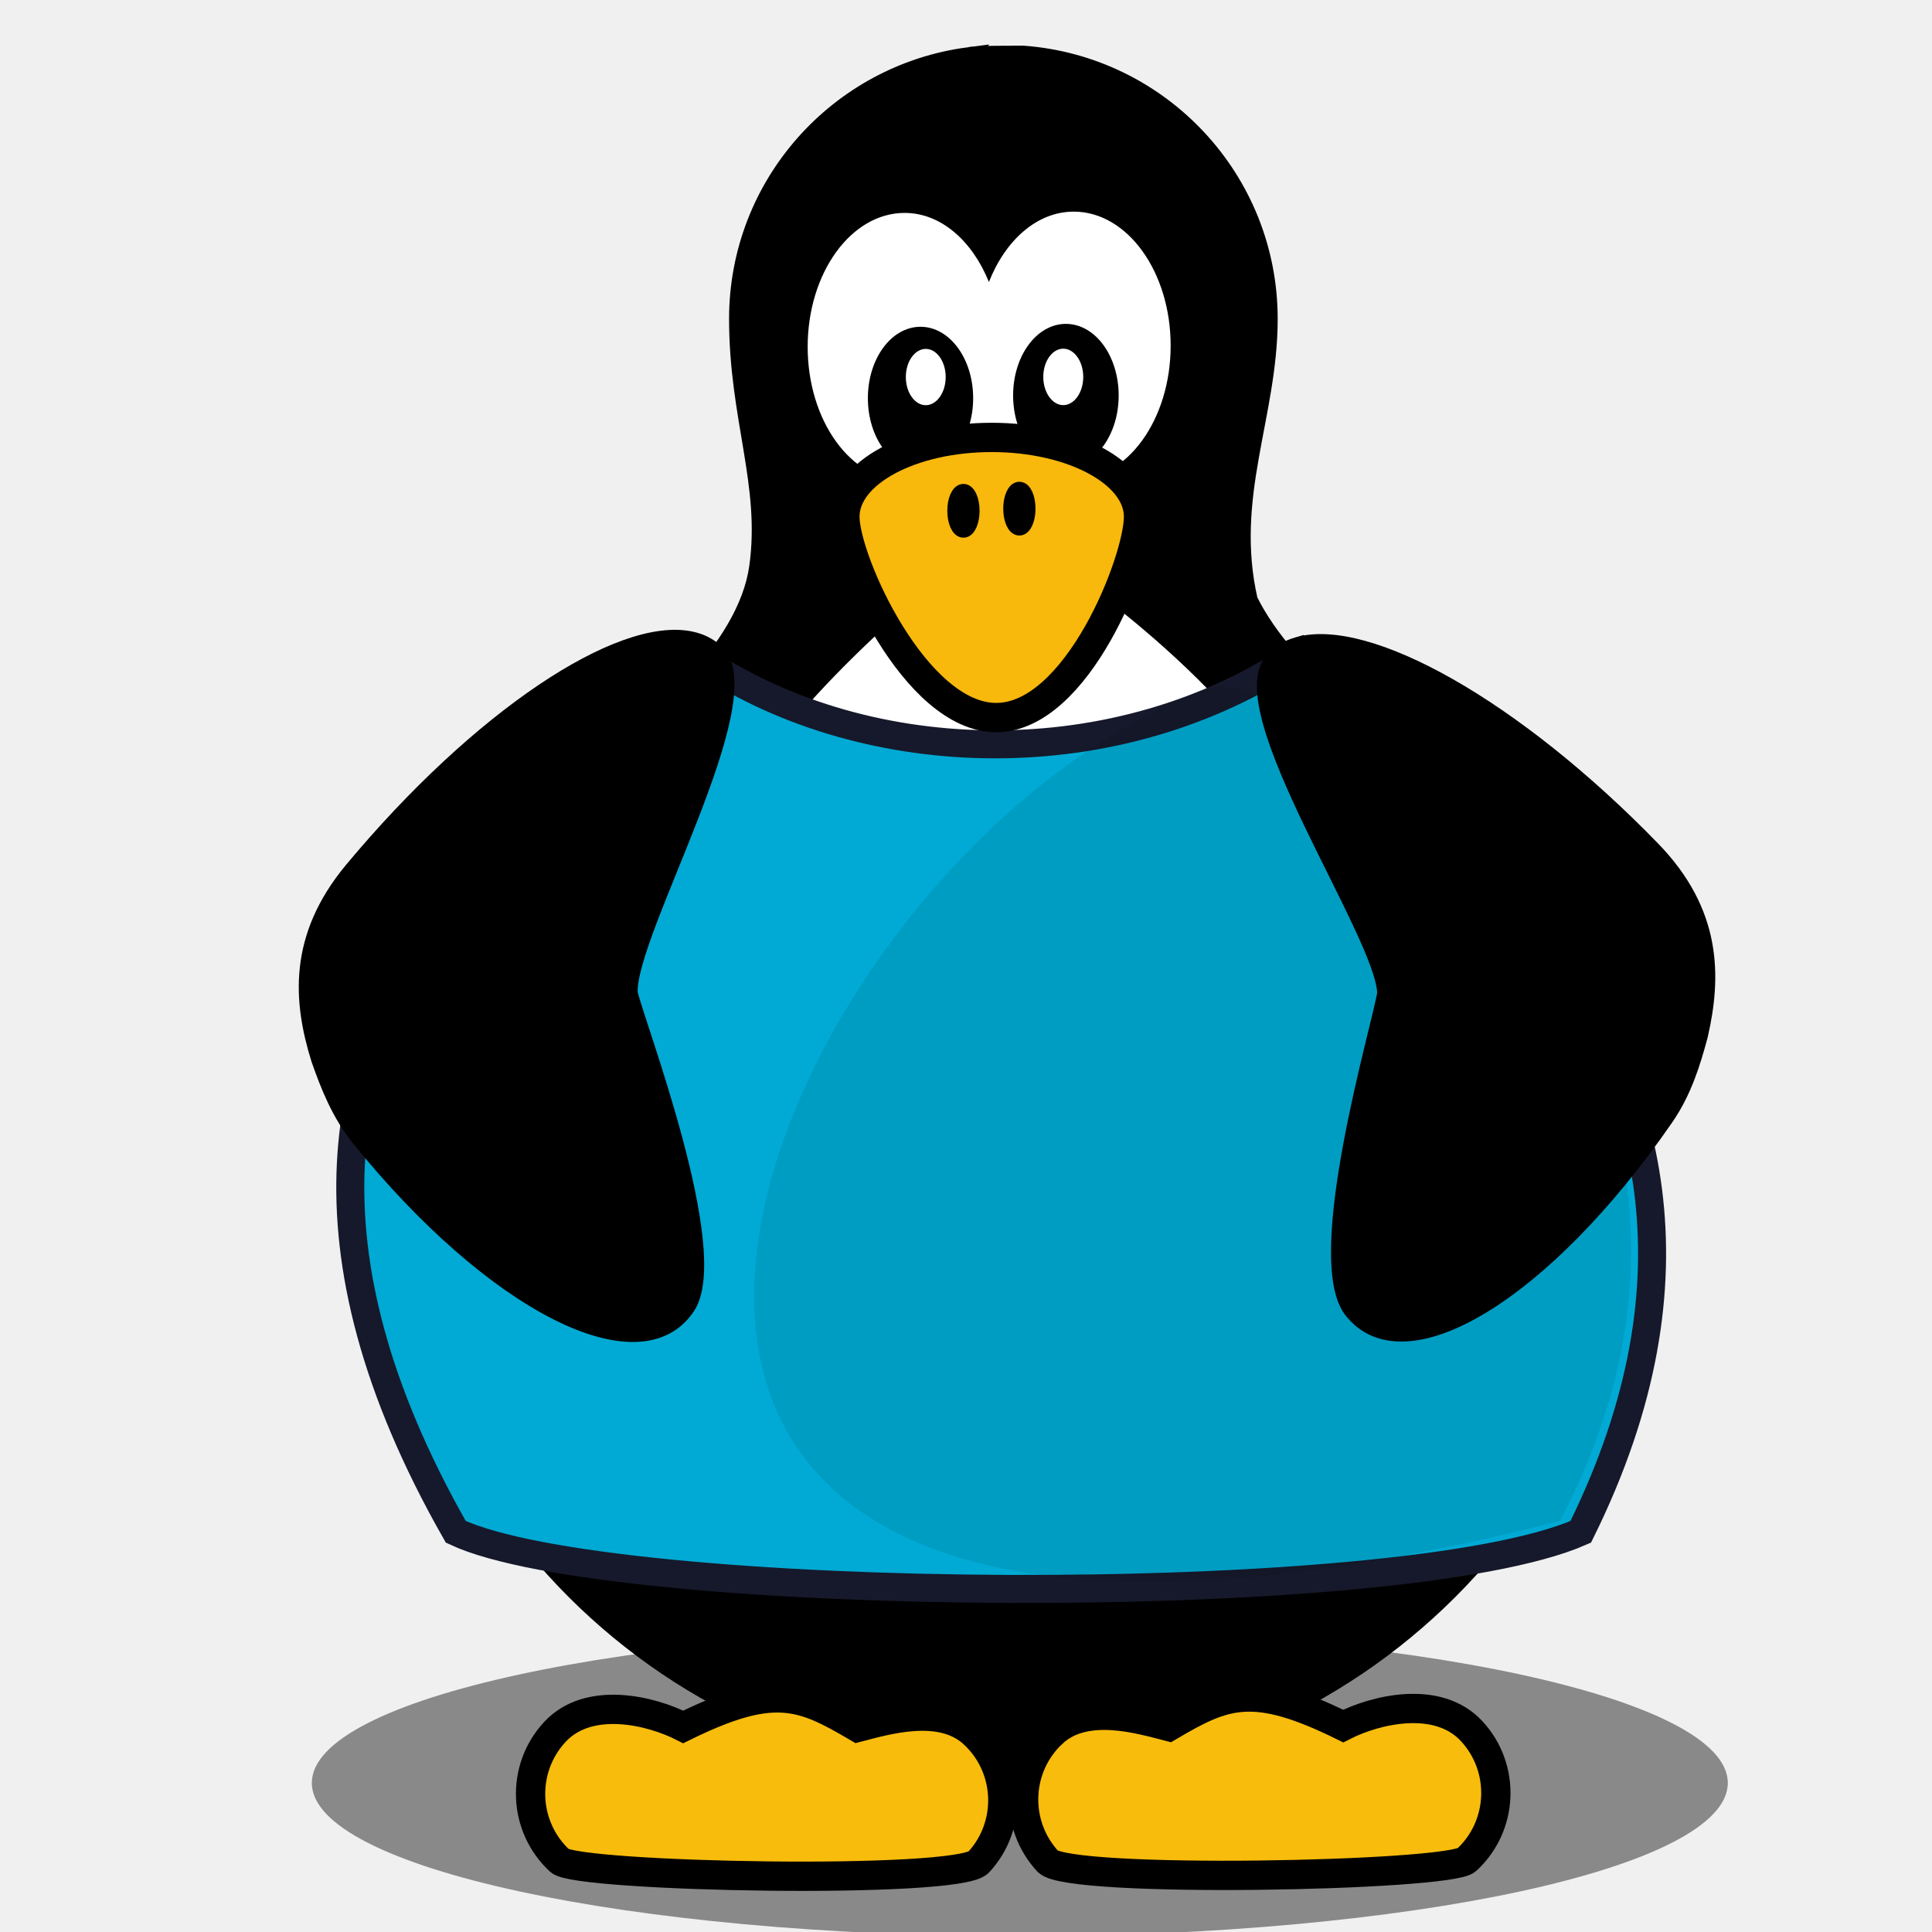
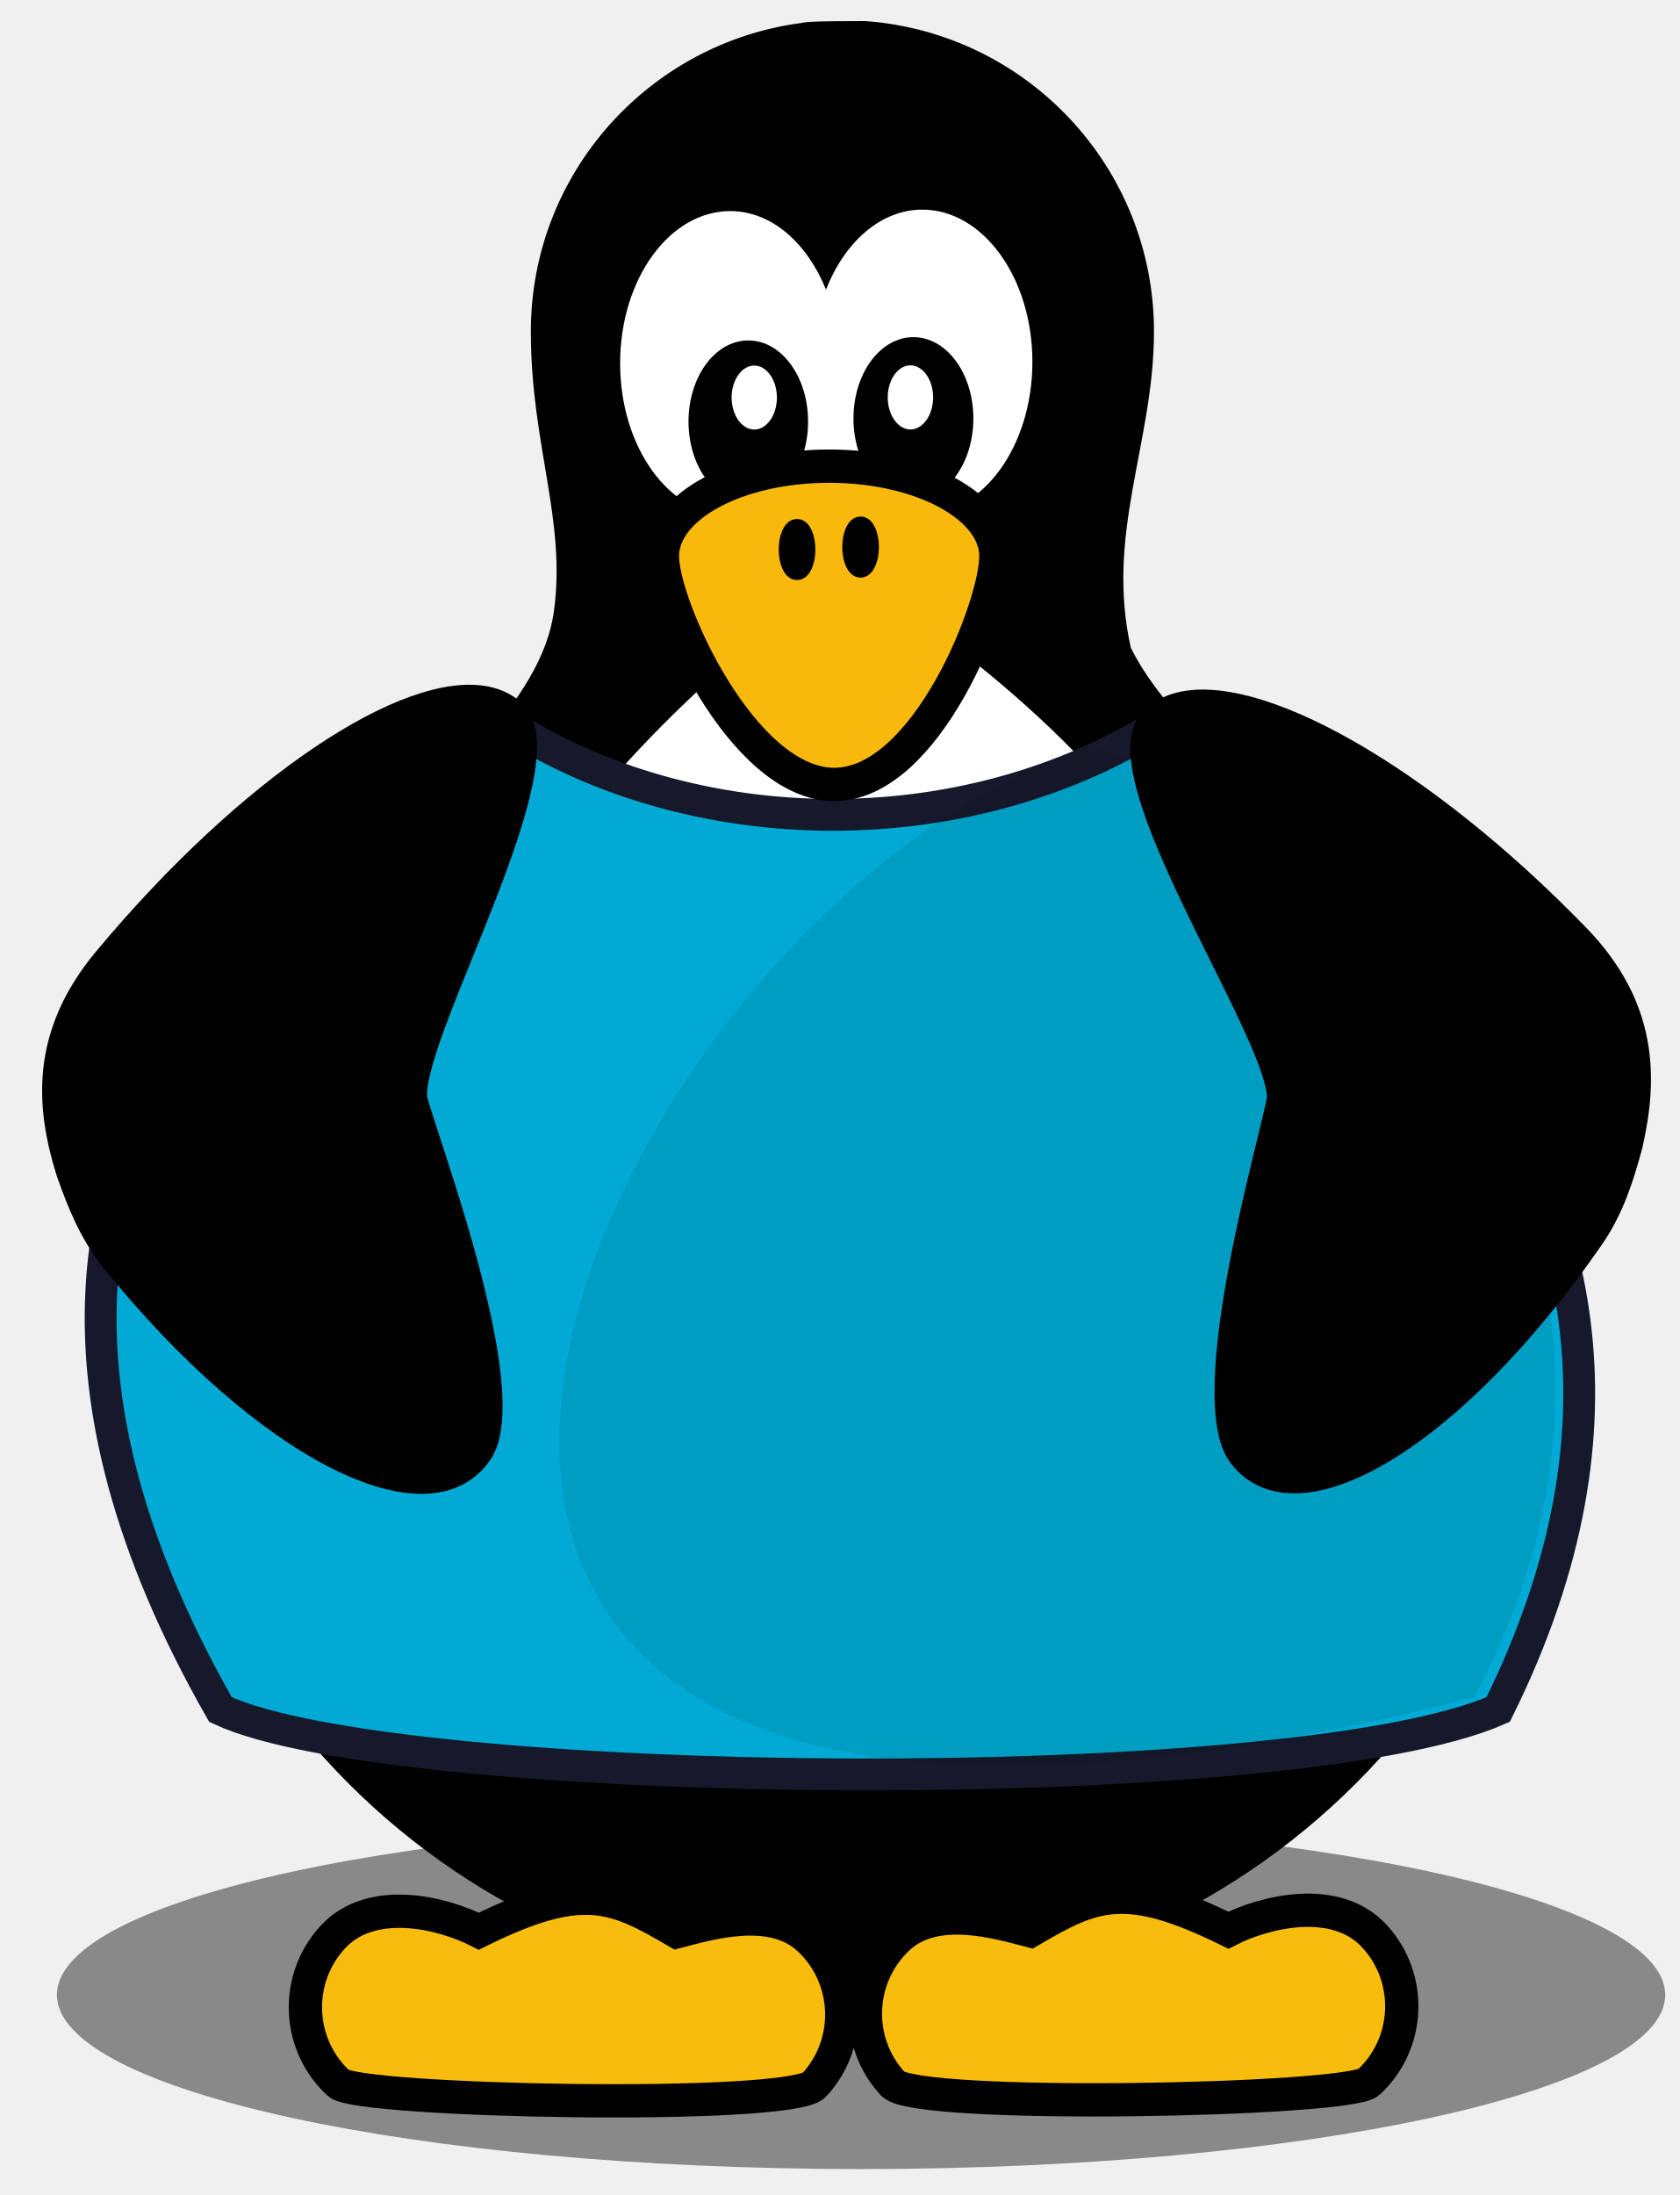
- <svg xmlns="http://www.w3.org/2000/svg" id="svg2975" width="810" height="810" version="1.0">
+ <svg xmlns="http://www.w3.org/2000/svg" id="svg2975" width="620" height="810" version="1.0">
  <defs id="defs2978">
    <linearGradient id="linearGradient1545">
      <stop id="stop1546" offset="0" style="stop-color:#ffffff;stop-opacity:1;" />
      <stop id="stop1547" offset="1" style="stop-color:#ffffff;stop-opacity:0;" />
    </linearGradient>
  </defs>
  <g id="g2326" transform="translate(15.54702,7.773512)">
-     <path transform="matrix(1.101523,0,0,1,327.6356,274.1949)" d="m 346.076,465.537 a 269.474,64.291 0 1 1 -538.949,0 269.474,64.291 0 1 1 538.949,0 z" id="path3799" style="opacity:0.429;fill:#000000;fill-opacity:1;fill-rule:nonzero;stroke:none" />
-     <path style="fill:#000000;fill-opacity:1;fill-rule:nonzero;stroke:#000000;stroke-width:6.314;stroke-linecap:round;stroke-linejoin:miter;stroke-miterlimit:4;stroke-opacity:1;stroke-dashoffset:0" d="m 390.426,15.199 c -54.778,7.224 -97.149,53.987 -97.149,110.724 0,41.551 13.264,69.53 8.459,103.879 -9.742,69.644 -152.763,123.014 -152.763,246.088 0,143.386 116.377,259.762 259.762,259.762 143.386,0 259.762,-116.377 259.762,-259.762 0,-124.928 -127.602,-166.813 -159.901,-232.141 -9.88,-43.349 8.376,-77.109 8.376,-117.826 0,-58.941 -45.682,-107.14 -103.542,-111.394 -40.164,-0.047 -11.874,1.768 -23.005,0.671 z" id="path1564" />
-     <path id="path1568" d="m 367.323,248.494 c -34.816,31.621 -101.174,92.727 -101.174,174.766 0,101.037 64.584,183.013 144.146,183.013 79.562,0 144.146,-81.976 144.146,-183.013 0,-84.982 -69.333,-146.903 -107.606,-176.897 -13.088,-10.257 -66.94,-9.287 -79.511,2.131 z" style="fill:#ffffff;fill-opacity:1;fill-rule:nonzero;stroke:#ffffff;stroke-width:6.314;stroke-linecap:round;stroke-linejoin:miter;stroke-miterlimit:4;stroke-opacity:1;stroke-dashoffset:0" />
-     <path id="rect1313" d="m 276.503,267.359 c 67.819,46.71 172.121,51.226 248.928,1.402 14.301,39.777 229.049,149.053 121.754,365.689 -75.99,33.475 -407.089,30.361 -471.64,0 C 37.722,392.666 264.936,304.742 276.503,267.359 z" style="fill:#00aad4;fill-opacity:1;fill-rule:nonzero;stroke:#16192b;stroke-width:11.747;stroke-linecap:round;stroke-linejoin:miter;stroke-miterlimit:4;stroke-opacity:1;stroke-dasharray:none;stroke-dashoffset:0" />
-     <path style="fill:#ffffff;fill-opacity:1;fill-rule:nonzero;stroke:none" d="m 434.623,80.955 c -15.411,0 -28.675,12.009 -35.563,29.499 -6.95,-17.195 -20.081,-28.962 -35.333,-28.962 -22.432,0 -40.655,25.151 -40.654,56.159 0,31.008 18.223,56.185 40.654,56.185 15.409,0 55.642,-0.537 70.896,-0.537 22.432,0 40.629,-25.151 40.629,-56.159 0,-31.008 -18.197,-56.185 -40.629,-56.185 z" id="path1570" />
-     <path style="fill:#000000;fill-opacity:1;fill-rule:nonzero;stroke:#000000;stroke-width:5;stroke-linecap:round;stroke-linejoin:miter;stroke-miterlimit:4;stroke-opacity:1;stroke-dashoffset:0" id="path1574" d="m 347.492,356.367 a 34.345,47.477 0 1 1 -68.69,0 34.345,47.477 0 1 1 68.69,0 z" transform="matrix(0.598967,0,0,0.598967,182.8189,-54.28838)" />
-     <path style="fill:#ffffff;fill-opacity:1;fill-rule:nonzero;stroke:#000000;stroke-width:5;stroke-linecap:round;stroke-linejoin:miter;stroke-miterlimit:4;stroke-opacity:1;stroke-dashoffset:0" id="path1576" d="m 347.492,356.367 a 34.345,47.477 0 1 1 -68.69,0 34.345,47.477 0 1 1 68.69,0 z" transform="matrix(0.262408,0,0,0.262408,290.4107,56.78983)" />
-     <path style="fill:#000000;fill-opacity:1;fill-rule:nonzero;stroke:#000000;stroke-width:5;stroke-linecap:round;stroke-linejoin:miter;stroke-miterlimit:4;stroke-opacity:1;stroke-dashoffset:0" id="path1580" d="m 347.492,356.367 a 34.345,47.477 0 1 1 -68.69,0 34.345,47.477 0 1 1 68.69,0 z" transform="matrix(0.600571,0,0,0.600571,243.2663,-55.99652)" />
-     <path style="fill:#ffffff;fill-opacity:1;fill-rule:nonzero;stroke:#000000;stroke-width:5;stroke-linecap:round;stroke-linejoin:miter;stroke-miterlimit:4;stroke-opacity:1;stroke-dashoffset:0" id="path1582" d="m 347.492,356.367 a 34.345,47.477 0 1 1 -68.69,0 34.345,47.477 0 1 1 68.69,0 z" transform="matrix(0.263111,0,0,0.263111,347.8377,56.48213)" />
-     <path id="path2335" d="m 493.205,280.126 c 39.221,-5.842 252.531,146.553 145.235,349.757 C 123.357,761.309 301.495,346.106 493.205,280.126 z" style="opacity:0.082;fill:#000000;fill-opacity:1;fill-rule:nonzero;stroke:none" />
-     <path style="fill:#000000;fill-opacity:1;fill-rule:nonzero;stroke:#000000;stroke-width:5.693;stroke-linecap:round;stroke-linejoin:miter;stroke-miterlimit:4;stroke-opacity:1;stroke-dashoffset:0" d="m 528.211,262.217 c -4.201,1.228 -7.723,3.344 -10.482,6.39 -18.994,20.967 46.165,115.075 46.97,139.912 -1.611,11.936 -31.267,110.995 -13.962,133.328 22.433,28.951 81.794,-7.198 132.48,-80.707 7.63,-11.065 11.303,-23.058 14.411,-34.624 5.744,-24.988 5.858,-51.993 -20.05,-78.663 -57.9,-59.603 -119.963,-94.235 -149.367,-85.635 z" id="path1586" />
-     <path style="fill:#000000;fill-opacity:1;fill-rule:nonzero;stroke:#000000;stroke-width:5.693;stroke-linecap:round;stroke-linejoin:miter;stroke-miterlimit:4;stroke-opacity:1;stroke-dashoffset:0" d="m 274.184,259.797 c 4.282,0.905 7.955,2.745 10.939,5.572 20.537,19.458 -37.259,118.259 -36.168,143.086 2.517,11.778 39.637,108.289 24.085,131.876 -20.161,30.577 -82.104,-0.942 -138.247,-70.374 -8.451,-10.452 -13.028,-22.129 -17.009,-33.425 -7.632,-24.477 -9.804,-51.396 13.995,-79.963 53.188,-63.843 112.431,-103.105 142.405,-96.772 z" id="path1614" />
-     <path style="fill:#f8b80c;fill-opacity:1;fill-rule:nonzero;stroke:#000000;stroke-width:12.281;stroke-linecap:round;stroke-linejoin:miter;stroke-miterlimit:4;stroke-opacity:1;stroke-dasharray:none;stroke-dashoffset:0" d="m 461.788,208.856 c 0,18.349 -25.69,84.211 -59.67,84.211 -33.98,0 -63.445,-65.862 -63.445,-84.211 0,-18.349 27.578,-33.241 61.558,-33.241 33.98,0 61.558,14.892 61.558,33.241 z" id="path1624" />
-     <path transform="matrix(1.262706,0,0,1.262706,-22.90238,-205.1777)" style="fill:#000000;fill-opacity:1;fill-rule:nonzero;stroke:#000000;stroke-width:5;stroke-linecap:round;stroke-linejoin:miter;stroke-miterlimit:4;stroke-opacity:1;stroke-dashoffset:0" id="path1628" d="m 328.571,325.934 a 2.857,6.429 0 1 1 -5.714,0 2.857,6.429 0 1 1 5.714,0 z" />
-     <path style="fill:#000000;fill-opacity:1;fill-rule:nonzero;stroke:#000000;stroke-width:5;stroke-linecap:round;stroke-linejoin:miter;stroke-miterlimit:4;stroke-opacity:1;stroke-dashoffset:0" id="path1630" d="m 328.571,325.934 a 2.857,6.429 0 1 1 -5.714,0 2.857,6.429 0 1 1 5.714,0 z" transform="matrix(1.262706,0,0,1.262706,0.5482189,-206.0796)" />
-     <path style="fill:#f8bc0c;fill-opacity:1;fill-rule:nonzero;stroke:#000000;stroke-width:12.281;stroke-linecap:round;stroke-linejoin:miter;stroke-miterlimit:4;stroke-opacity:1;stroke-dasharray:none;stroke-dashoffset:0" d="m 392.652,719.028 c 15.473,14.304 16.388,38.466 2.084,53.938 -8.728,9.441 -168.187,6.231 -175.581,-0.604 -15.472,-14.304 -16.422,-38.498 -2.118,-53.97 14.282,-15.449 40.462,-8.997 53.87,-2.147 37.858,-18.648 49.516,-13.679 73.13,0.214 11.834,-3.059 34.914,-10.098 48.616,2.569 z" id="path2395" />
-     <path style="fill:#f8bc0c;fill-opacity:1;fill-rule:nonzero;stroke:#000000;stroke-width:12.281;stroke-linecap:round;stroke-linejoin:miter;stroke-miterlimit:4;stroke-opacity:1;stroke-dasharray:none;stroke-dashoffset:0" d="m 425.848,718.667 c -15.473,14.304 -16.388,38.466 -2.084,53.938 8.728,9.441 168.187,6.231 175.581,-0.604 15.472,-14.304 16.422,-38.498 2.118,-53.97 -14.282,-15.449 -40.462,-8.997 -53.87,-2.147 -37.858,-18.648 -49.516,-13.679 -73.13,0.214 -11.834,-3.059 -34.914,-10.098 -48.616,2.569 z" id="path1610" />
+     <path transform="matrix(1.101523,0,0,1,217.9225,262.8243)" d="M 346.076,465.537 A 269.474,64.291 0 1 1 -192.873,465.537 A 269.474,64.291 0 1 1 346.076,465.537 z" id="path3799" style="opacity:0.429;fill:#000000;fill-opacity:1;fill-rule:nonzero;stroke:none;stroke-width:10;stroke-linecap:square;stroke-linejoin:miter;stroke-miterlimit:4;stroke-dasharray:none;stroke-dashoffset:0;stroke-opacity:1" />
+     <path style="fill:#000000;fill-opacity:1;fill-rule:nonzero;stroke:#000000;stroke-width:6.314;stroke-linecap:round;stroke-linejoin:miter;stroke-miterlimit:4;stroke-dashoffset:0;stroke-opacity:1" d="M 280.713,3.828 C 225.935,11.052 183.563,57.815 183.563,114.552 C 183.563,156.103 196.827,184.082 192.022,218.431 C 182.28,288.074 39.26,341.445 39.26,464.519 C 39.26,607.904 155.636,724.281 299.022,724.281 C 442.408,724.281 558.784,607.904 558.784,464.519 C 558.784,339.591 431.182,297.706 398.883,232.378 C 389.003,189.029 407.26,155.269 407.26,114.552 C 407.26,55.611 361.578,7.412 303.718,3.158 C 263.554,3.11 291.843,4.926 280.713,3.828 z" id="path1564" />
+     <path id="path1568" d="M 257.61,237.123 C 222.794,268.745 156.435,329.851 156.435,411.89 C 156.435,512.927 221.019,594.903 300.581,594.903 C 380.143,594.903 444.727,512.927 444.727,411.89 C 444.727,326.908 375.394,264.986 337.121,234.993 C 324.032,224.735 270.181,225.706 257.61,237.123 z" style="fill:#ffffff;fill-opacity:1;fill-rule:nonzero;stroke:#ffffff;stroke-width:6.314;stroke-linecap:round;stroke-linejoin:miter;stroke-miterlimit:4;stroke-dashoffset:0;stroke-opacity:1" />
+     <path id="rect1313" d="M 166.79,255.989 C 234.61,302.698 338.911,307.215 415.719,257.391 C 430.02,297.168 644.768,406.444 537.472,623.08 C 461.482,656.555 130.383,653.441 65.832,623.08 C -71.991,381.295 155.223,293.371 166.79,255.989 z" style="fill:#00aad4;fill-opacity:1;fill-rule:nonzero;stroke:#16192b;stroke-width:11.747;stroke-linecap:round;stroke-linejoin:miter;stroke-miterlimit:4;stroke-dasharray:none;stroke-dashoffset:0;stroke-opacity:1" />
+     <path style="fill:#ffffff;fill-opacity:1;fill-rule:nonzero;stroke:none;stroke-width:7.305;stroke-linecap:round;stroke-linejoin:miter;stroke-miterlimit:4;stroke-dashoffset:0;stroke-opacity:1" d="M 324.91,69.585 C 309.499,69.585 296.235,81.594 289.346,99.084 C 282.396,81.889 269.266,70.122 254.014,70.122 C 231.582,70.122 213.359,95.272 213.359,126.281 C 213.359,157.289 231.582,182.465 254.014,182.465 C 269.423,182.465 309.656,181.928 324.91,181.928 C 347.341,181.928 365.538,156.778 365.539,125.769 C 365.539,94.761 347.341,69.585 324.91,69.585 z" id="path1570" />
+     <path style="fill:#000000;fill-opacity:1;fill-rule:nonzero;stroke:#000000;stroke-width:5;stroke-linecap:round;stroke-linejoin:miter;stroke-miterlimit:4;stroke-dashoffset:0;stroke-opacity:1" id="path1574" d="M 347.492,356.367 A 34.345,47.477 0 1 1 278.802,356.367 A 34.345,47.477 0 1 1 347.492,356.367 z" transform="matrix(0.598967,0,0,0.598967,73.10581,-65.65902)" />
+     <path style="fill:#ffffff;fill-opacity:1;fill-rule:nonzero;stroke:#000000;stroke-width:5;stroke-linecap:round;stroke-linejoin:miter;stroke-miterlimit:4;stroke-dashoffset:0;stroke-opacity:1" id="path1576" d="M 347.492,356.367 A 34.345,47.477 0 1 1 278.802,356.367 A 34.345,47.477 0 1 1 347.492,356.367 z" transform="matrix(0.262408,0,0,0.262408,180.6976,45.41919)" />
+     <path style="fill:#000000;fill-opacity:1;fill-rule:nonzero;stroke:#000000;stroke-width:5;stroke-linecap:round;stroke-linejoin:miter;stroke-miterlimit:4;stroke-dashoffset:0;stroke-opacity:1" id="path1580" d="M 347.492,356.367 A 34.345,47.477 0 1 1 278.802,356.367 A 34.345,47.477 0 1 1 347.492,356.367 z" transform="matrix(0.600571,0,0,0.600571,133.5532,-67.36716)" />
+     <path style="fill:#ffffff;fill-opacity:1;fill-rule:nonzero;stroke:#000000;stroke-width:5;stroke-linecap:round;stroke-linejoin:miter;stroke-miterlimit:4;stroke-dashoffset:0;stroke-opacity:1" id="path1582" d="M 347.492,356.367 A 34.345,47.477 0 1 1 278.802,356.367 A 34.345,47.477 0 1 1 347.492,356.367 z" transform="matrix(0.263111,0,0,0.263111,238.1246,45.11149)" />
+     <path id="path2335" d="M 383.491,268.755 C 422.712,262.913 636.022,415.309 528.727,618.513 C 13.644,749.938 191.781,334.736 383.491,268.755 z" style="opacity:0.082;fill:#000000;fill-opacity:1;fill-rule:nonzero;stroke:none;stroke-width:11.747;stroke-linecap:round;stroke-linejoin:miter;stroke-miterlimit:4;stroke-dasharray:none;stroke-dashoffset:0;stroke-opacity:1" />
+     <path style="fill:#000000;fill-opacity:1;fill-rule:nonzero;stroke:#000000;stroke-width:5.693;stroke-linecap:round;stroke-linejoin:miter;stroke-miterlimit:4;stroke-dashoffset:0;stroke-opacity:1" d="M 418.498,250.847 C 414.298,252.075 410.775,254.19 408.016,257.237 C 389.022,278.204 454.181,372.311 454.986,397.149 C 453.374,409.085 423.718,508.144 441.024,530.477 C 463.457,559.428 522.817,523.279 573.504,449.77 C 581.133,438.704 584.807,426.712 587.915,415.145 C 593.658,390.158 593.773,363.152 567.865,336.482 C 509.965,276.879 447.902,242.247 418.498,250.847 z" id="path1586" />
+     <path style="fill:#000000;fill-opacity:1;fill-rule:nonzero;stroke:#000000;stroke-width:5.693;stroke-linecap:round;stroke-linejoin:miter;stroke-miterlimit:4;stroke-dashoffset:0;stroke-opacity:1" d="M 164.471,248.427 C 168.753,249.331 172.426,251.172 175.41,253.999 C 195.947,273.457 138.151,372.258 139.242,397.085 C 141.758,408.863 178.879,505.374 163.326,528.961 C 143.165,559.537 81.222,528.019 25.08,458.587 C 16.629,448.135 12.052,436.458 8.071,425.162 C 0.439,400.684 -1.733,373.766 22.067,345.199 C 75.255,281.355 134.498,242.094 164.471,248.427 z" id="path1614" />
+     <path style="fill:#f8b80c;fill-opacity:1;fill-rule:nonzero;stroke:#000000;stroke-width:12.281;stroke-linecap:round;stroke-linejoin:miter;stroke-miterlimit:4;stroke-dasharray:none;stroke-dashoffset:0;stroke-opacity:1" d="M 352.074,197.485 C 352.074,215.834 326.384,281.696 292.405,281.696 C 258.425,281.696 228.959,215.834 228.959,197.485 C 228.959,179.136 256.537,164.244 290.517,164.244 C 324.497,164.244 352.074,179.136 352.074,197.485 z" id="path1624" />
+     <path transform="matrix(1.262706,0,0,1.262706,-132.6155,-216.5483)" style="fill:#000000;fill-opacity:1;fill-rule:nonzero;stroke:#000000;stroke-width:5;stroke-linecap:round;stroke-linejoin:miter;stroke-miterlimit:4;stroke-dashoffset:0;stroke-opacity:1" id="path1628" d="M 328.571,325.934 A 2.857,6.429 0 1 1 322.857,325.934 A 2.857,6.429 0 1 1 328.571,325.934 z" />
+     <path style="fill:#000000;fill-opacity:1;fill-rule:nonzero;stroke:#000000;stroke-width:5;stroke-linecap:round;stroke-linejoin:miter;stroke-miterlimit:4;stroke-dashoffset:0;stroke-opacity:1" id="path1630" d="M 328.571,325.934 A 2.857,6.429 0 1 1 322.857,325.934 A 2.857,6.429 0 1 1 328.571,325.934 z" transform="matrix(1.262706,0,0,1.262706,-109.1649,-217.4502)" />
+     <path style="fill:#f8bc0c;fill-opacity:1;fill-rule:nonzero;stroke:#000000;stroke-width:12.281;stroke-linecap:round;stroke-linejoin:miter;stroke-miterlimit:4;stroke-dasharray:none;stroke-dashoffset:0;stroke-opacity:1" d="M 282.938,707.657 C 298.411,721.961 299.326,746.123 285.022,761.596 C 276.294,771.037 116.835,767.827 109.441,760.992 C 93.968,746.688 93.019,722.494 107.323,707.021 C 121.605,691.572 147.785,698.024 161.192,704.874 C 199.051,686.226 210.708,691.195 234.322,705.088 C 246.156,702.029 269.236,694.99 282.938,707.657 z" id="path2395" />
+     <path style="fill:#f8bc0c;fill-opacity:1;fill-rule:nonzero;stroke:#000000;stroke-width:12.281;stroke-linecap:round;stroke-linejoin:miter;stroke-miterlimit:4;stroke-dasharray:none;stroke-dashoffset:0;stroke-opacity:1" d="M 316.135,707.296 C 300.662,721.6 299.747,745.762 314.051,761.234 C 322.779,770.675 482.239,767.466 489.632,760.63 C 505.105,746.326 506.055,722.133 491.751,706.66 C 477.468,691.211 451.289,697.663 437.881,704.513 C 400.023,685.865 388.365,690.834 364.751,704.727 C 352.917,701.668 329.837,694.629 316.135,707.296 z" id="path1610" />
  </g>
-   <g id="layer1" />
</svg>
